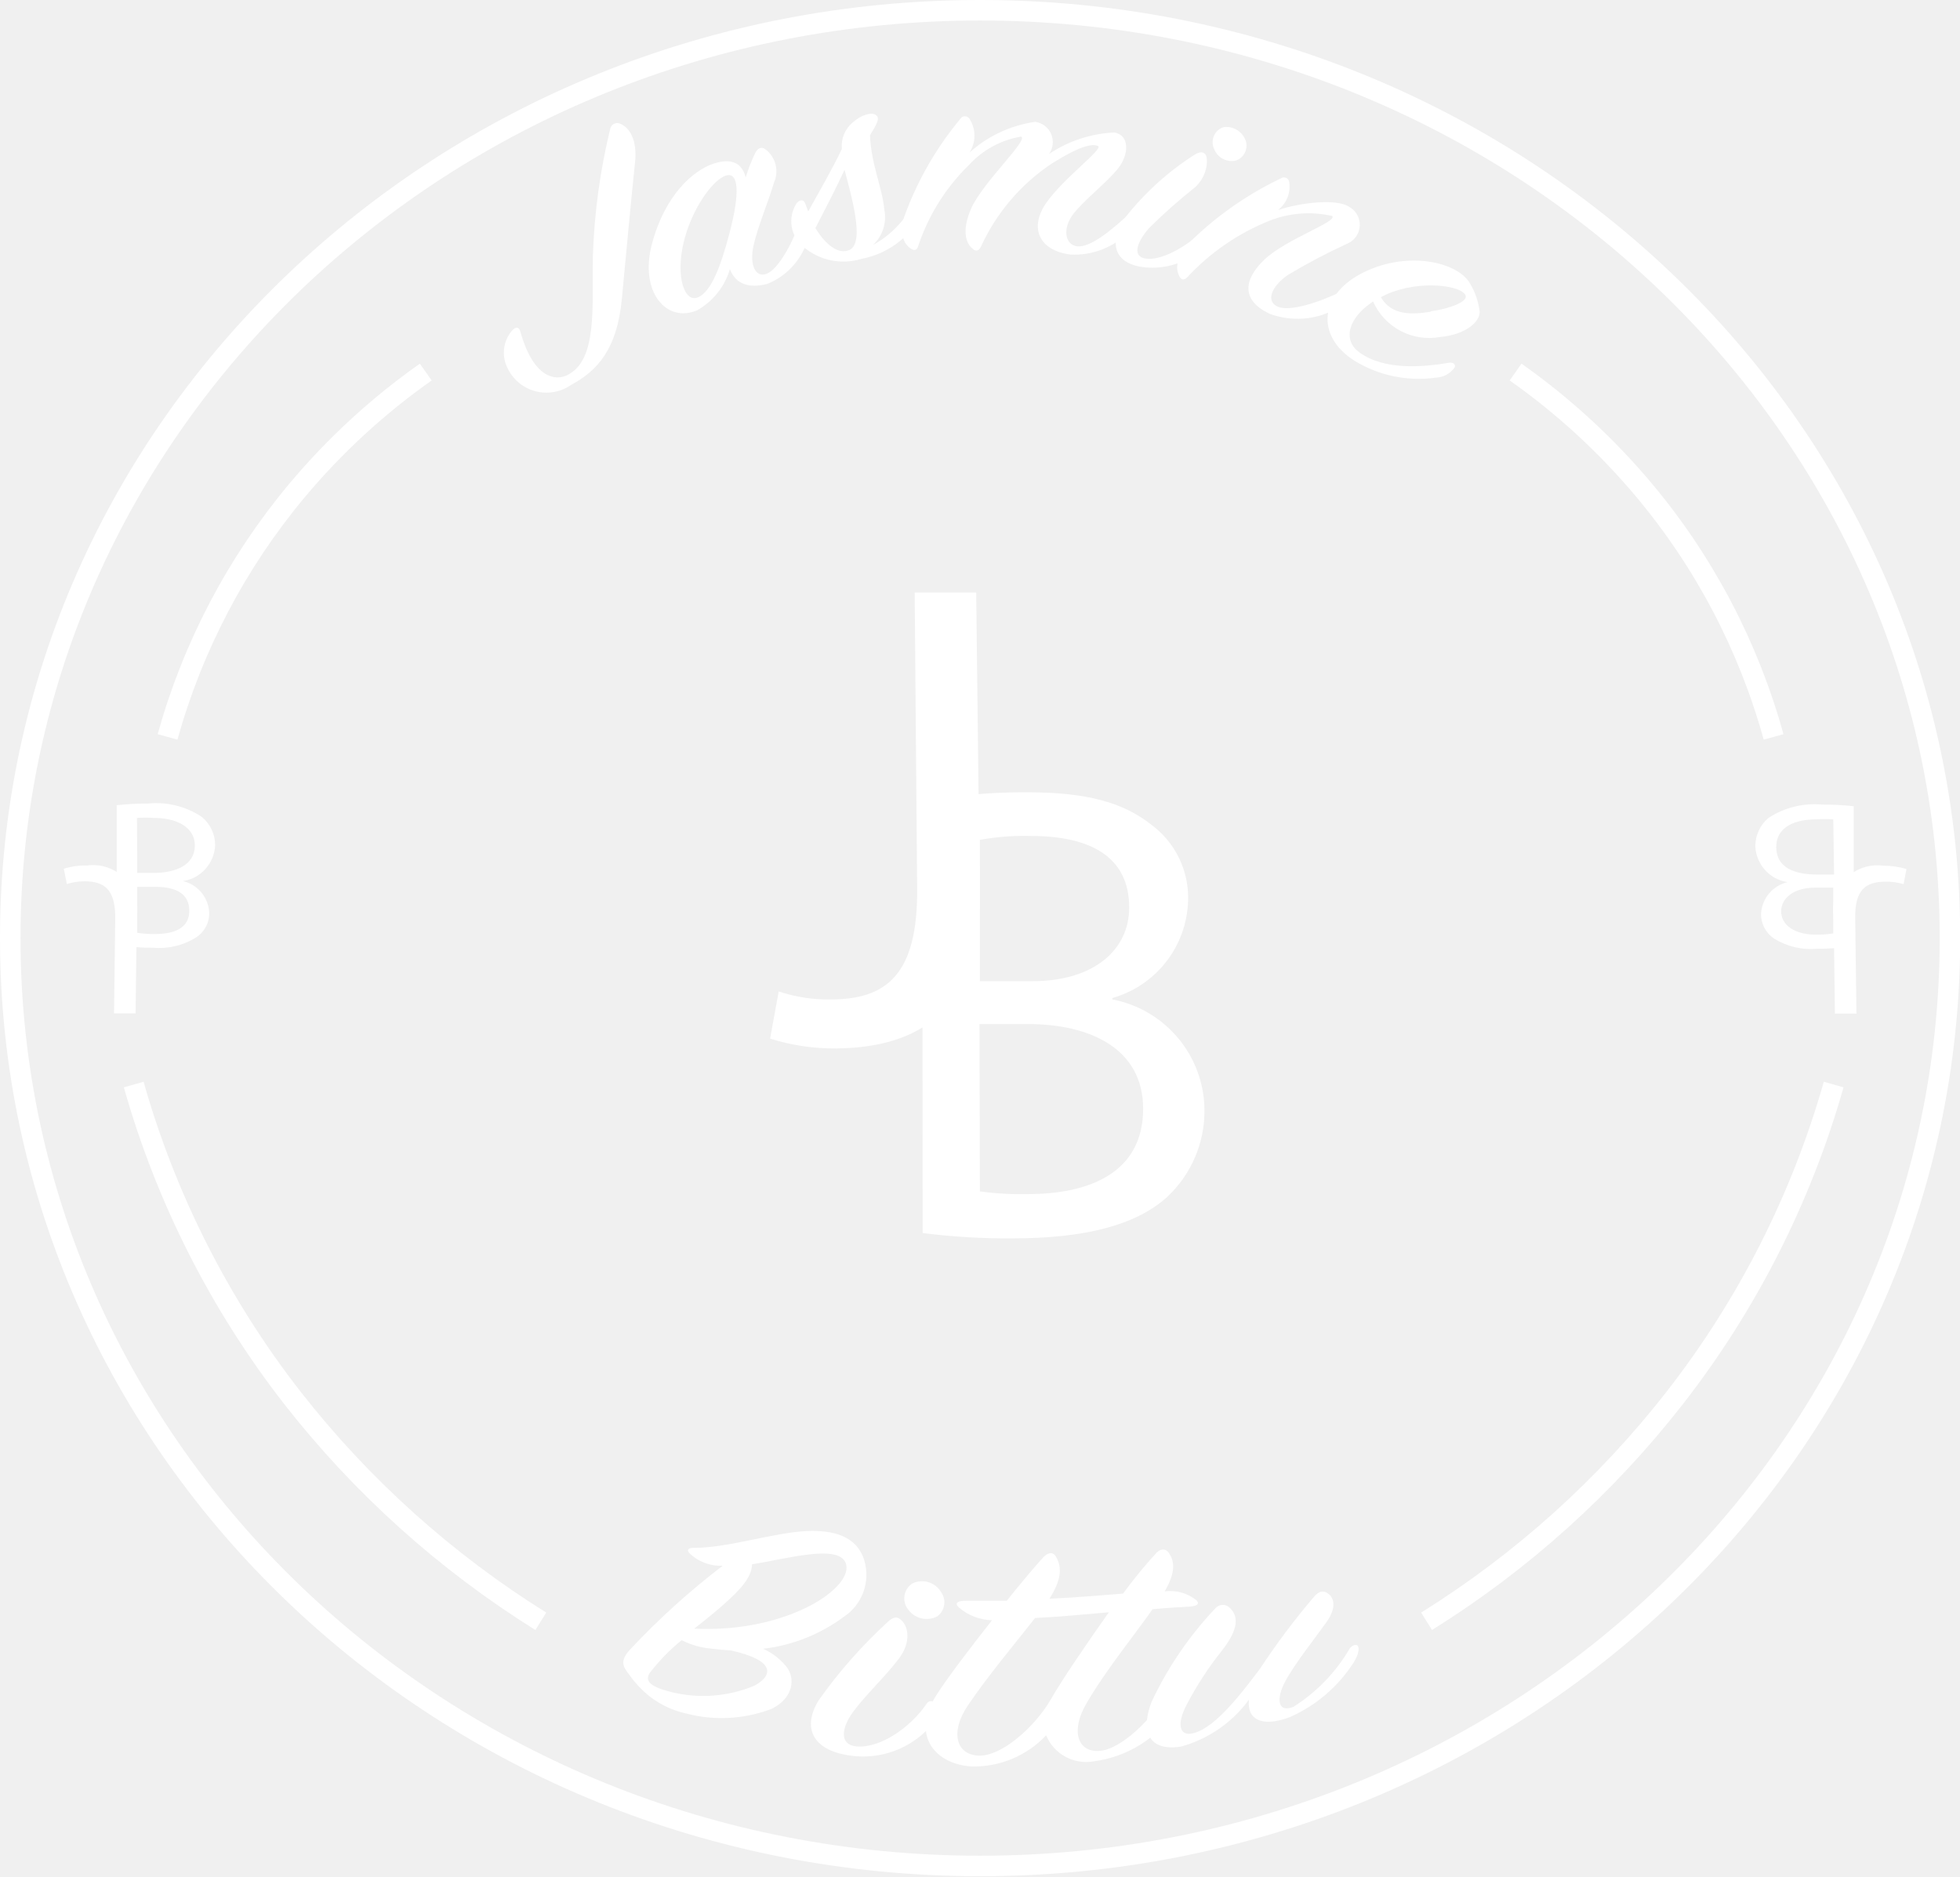
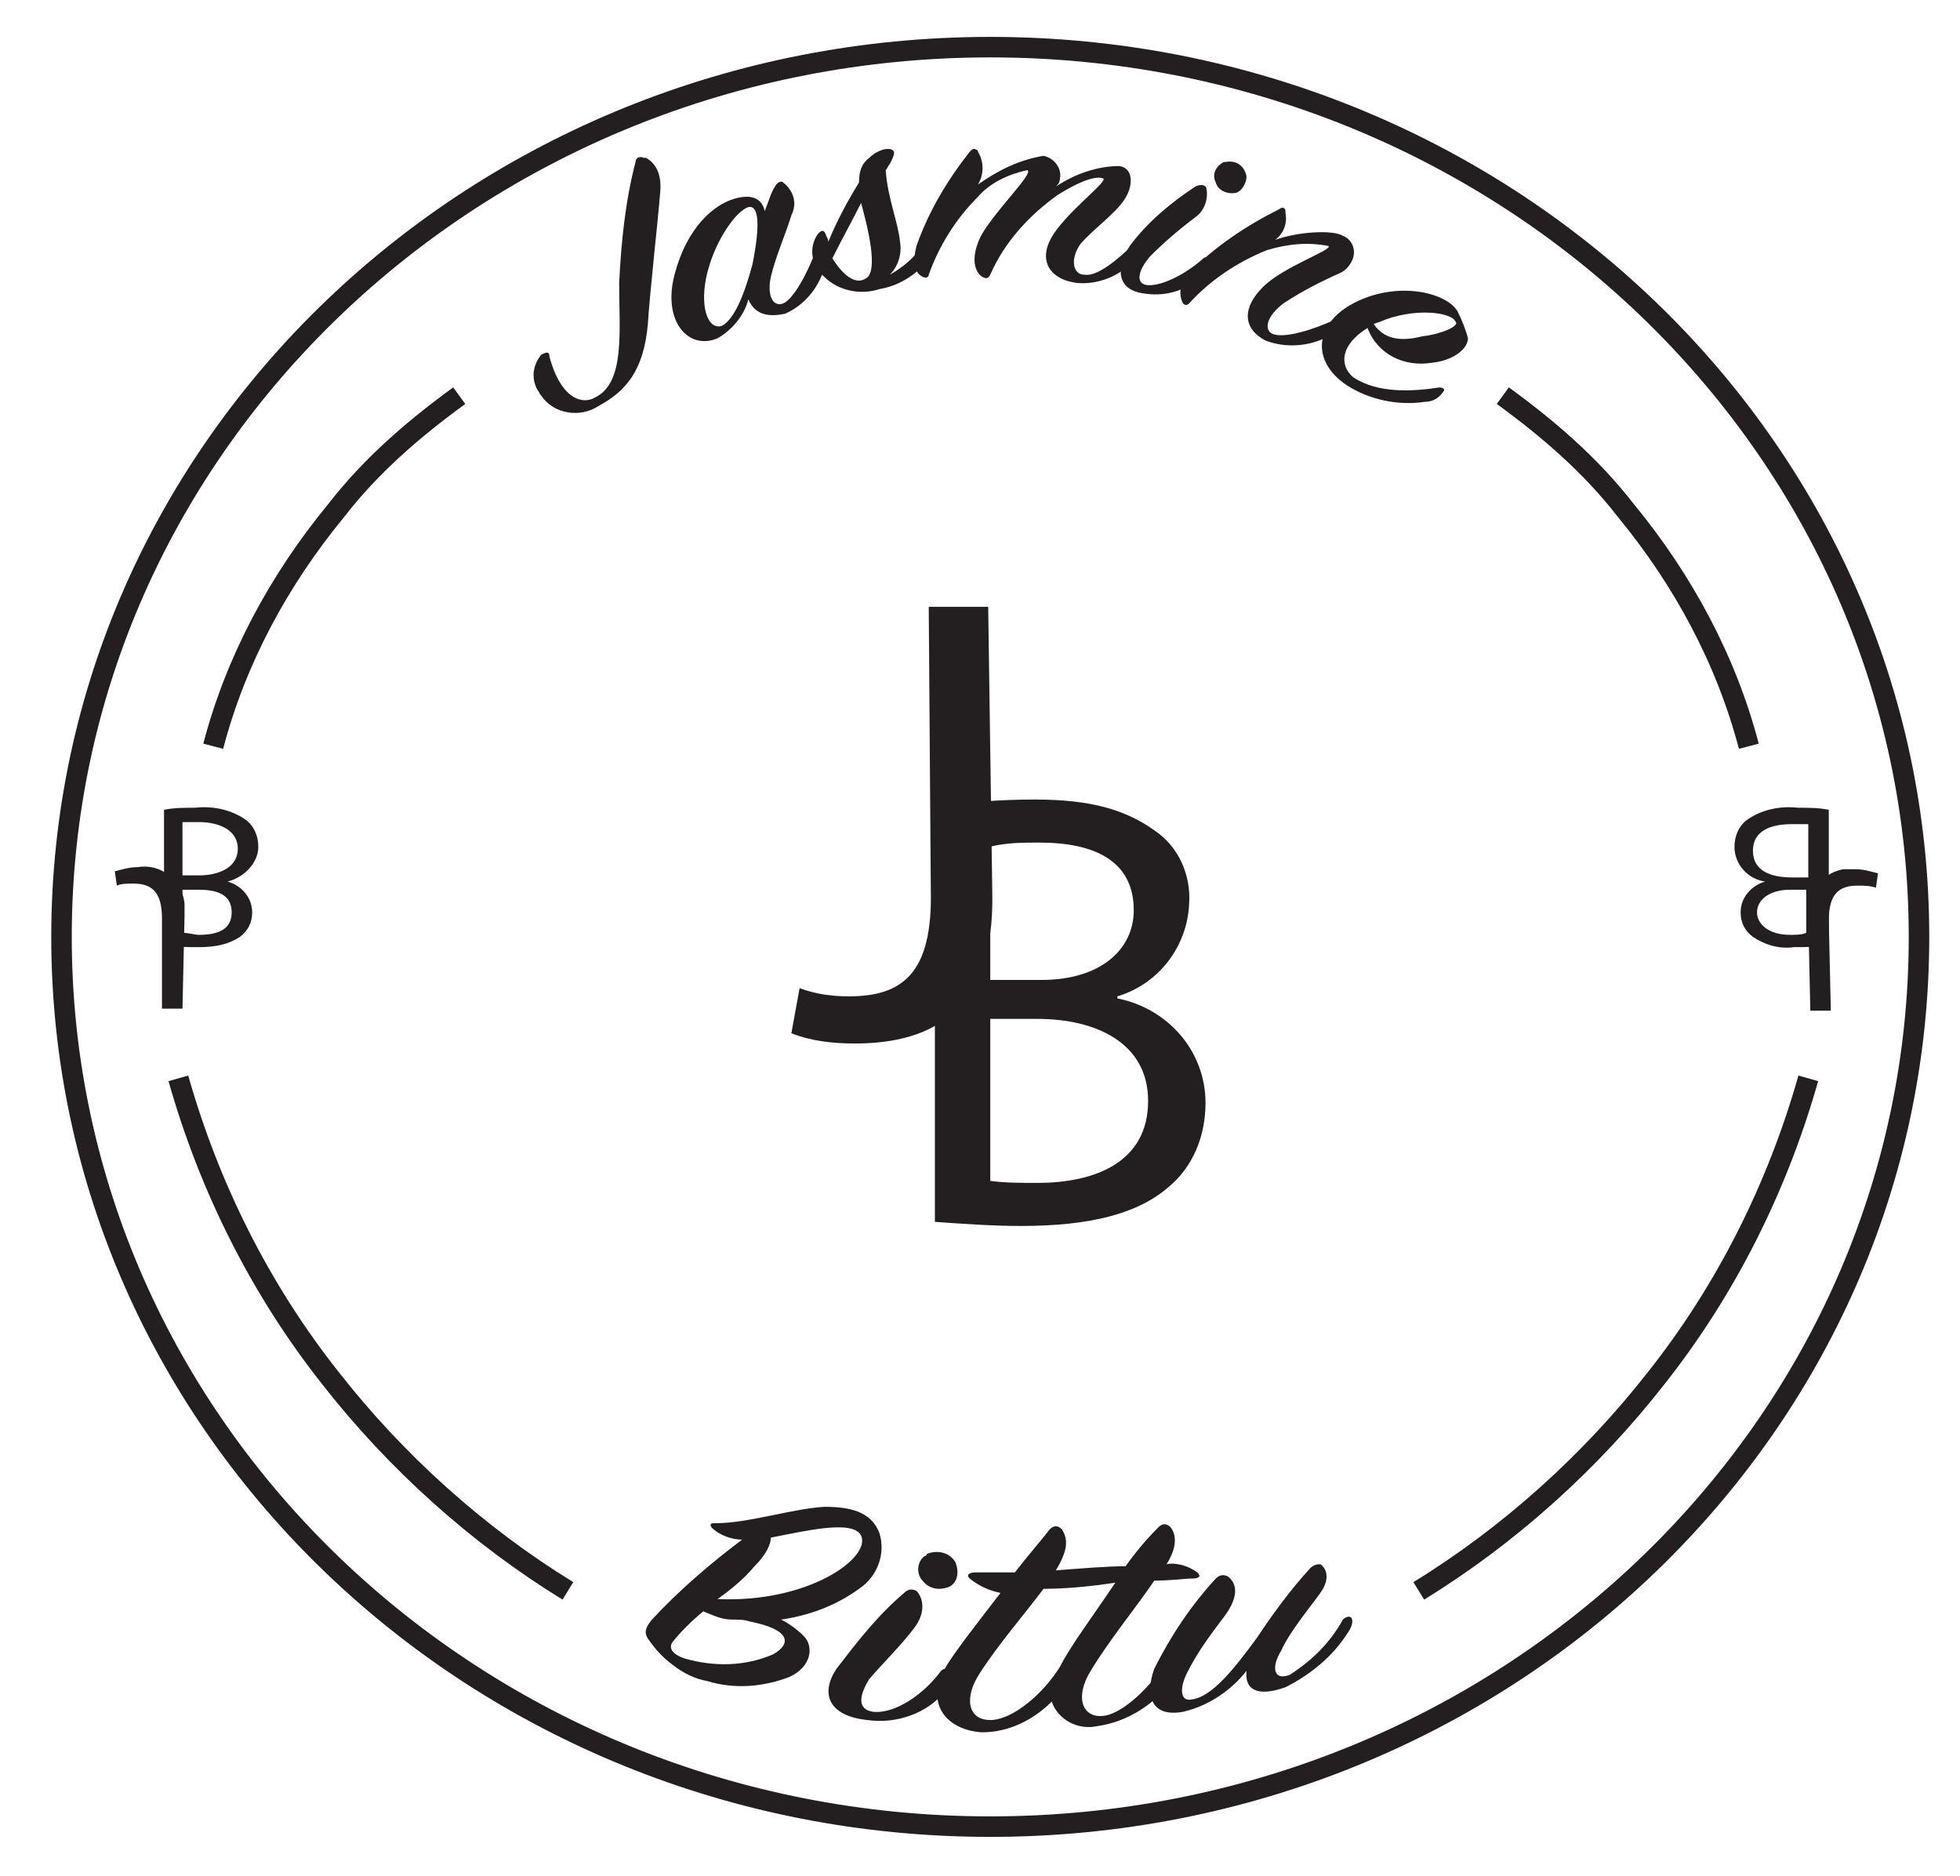
- <svg xmlns="http://www.w3.org/2000/svg" id="Layer_1" data-name="Layer 1" viewBox="0 0 95.57 91.49">
-   <defs>
-     <style>.cls-1{fill:#fff;}.cls-2{fill:none;stroke:#fff;stroke-miterlimit:10;}</style>
-   </defs>
-   <path class="cls-1" d="M302.84,379.63l3,0,.17,14.59c.07,5.79-2.95,7.6-7,7.64a10.45,10.45,0,0,1-3.22-.48l.42-2.3a7.59,7.59,0,0,0,2.53.39c2.69,0,4.27-1.17,4.22-5.45Z" transform="translate(-258.24 -350.74)" />
-   <path class="cls-1" d="M303.21,389.82a27.19,27.19,0,0,1,5.14-.45c2.82,0,4.63.48,6,1.56a4.42,4.42,0,0,1,1.82,3.77,5.08,5.08,0,0,1-3.69,4.7v.07a5.53,5.53,0,0,1,4.49,5.36,5.73,5.73,0,0,1-1.84,4.29c-1.52,1.36-4,2-7.53,2a32.84,32.84,0,0,1-4.37-.26Zm2.81,8.76h2.56c3,0,4.72-1.53,4.72-3.59,0-2.51-1.94-3.49-4.79-3.49a12,12,0,0,0-2.49.19Zm0,10.25a14.67,14.67,0,0,0,2.36.13c2.91,0,5.6-1,5.6-4.16,0-2.92-2.56-4.13-5.63-4.13H306Z" transform="translate(-258.24 -350.74)" />
-   <path class="cls-1" d="M263.86,395.48c0-1.39-.54-1.76-1.48-1.77a3,3,0,0,0-.88.13l-.15-.74a3.46,3.46,0,0,1,1.13-.16,2.16,2.16,0,0,1,2.43,2.48l-.06,4.73H263.8Z" transform="translate(-258.24 -350.74)" />
-   <path class="cls-1" d="M263.93,390a12.72,12.72,0,0,1,1.52-.08,4,4,0,0,1,2.63.65,1.78,1.78,0,0,1,.65,1.39,1.85,1.85,0,0,1-1.57,1.74v0a1.66,1.66,0,0,1,1.28,1.52,1.39,1.39,0,0,1-.63,1.22,3.37,3.37,0,0,1-2.09.51,9.57,9.57,0,0,1-1.79-.15Zm1,6.22a4.78,4.78,0,0,0,.87.06c1,0,1.67-.32,1.67-1.13s-.61-1.17-1.65-1.17h-.89Zm0-2.92h.81c1.08,0,2-.39,2-1.33s-.94-1.35-2-1.35a5.83,5.83,0,0,0-.82,0Z" transform="translate(-258.24 -350.74)" />
-   <path class="cls-1" d="M348.76,400.16h-1.05l-.06-4.73a2.16,2.16,0,0,1,2.43-2.48,4,4,0,0,1,1.12.16l-.14.74a2.77,2.77,0,0,0-.89-.12c-.94,0-1.49.38-1.47,1.76Z" transform="translate(-258.24 -350.74)" />
-   <path class="cls-1" d="M348.63,396.86a10.77,10.77,0,0,1-1.8.14,3.39,3.39,0,0,1-2.09-.5,1.43,1.43,0,0,1-.63-1.23,1.68,1.68,0,0,1,1.29-1.52v0a1.85,1.85,0,0,1-1.57-1.74,1.8,1.8,0,0,1,.64-1.39,4.11,4.11,0,0,1,2.63-.65,13.06,13.06,0,0,1,1.53.08Zm-1-2.84h-.9c-1,0-1.64.49-1.64,1.16s.67,1.13,1.67,1.13a4.78,4.78,0,0,0,.87-.06Zm0-3.33a6.09,6.09,0,0,0-.83,0c-1,0-1.95.34-1.95,1.35s.89,1.34,2,1.34h.82Z" transform="translate(-258.24 -350.74)" />
-   <ellipse class="cls-2" cx="47.79" cy="45.74" rx="47.29" ry="45.24" />
-   <path class="cls-1" d="M283.62,366.93c.65,2.31,1.74,2.36,2.26,2.11,1.52-.73,1.22-3.35,1.27-5.86A30.32,30.32,0,0,1,288,357a.35.35,0,0,1,.52-.21c.42.19.79.77.69,1.82-.15,1.39-.49,5-.65,6.72-.23,2.41-1.17,3.48-2.48,4.18a2.1,2.1,0,0,1-3.12-.88,1.66,1.66,0,0,1,.22-1.74C283.37,366.66,283.55,366.65,283.62,366.93Z" transform="translate(-258.24 -350.74)" />
-   <path class="cls-1" d="M295.06,358.21c.12-.24.28-.32.46-.22a1.34,1.34,0,0,1,.46,1.65c-.22.78-.8,2.17-1,3.08s.08,1.58.64,1.37,1.3-1.52,1.67-2.7c.05-.16.18-.21.29-.09a1.23,1.23,0,0,1,.08,1,3.38,3.38,0,0,1-2,2.28c-.92.24-1.56,0-1.83-.72a3.42,3.42,0,0,1-1.58,2c-1.49.66-2.85-.86-2.22-3.23s2-3.58,3-3.91,1.42.08,1.57.67A8.36,8.36,0,0,1,295.06,358.21Zm-1.39,1.08c-.64.16-1.71,1.62-2.1,3.29s.05,2.93.7,2.66,1.12-1.53,1.54-3.13C294.33,360.13,294.25,359.15,293.67,359.29Z" transform="translate(-258.24 -350.74)" />
-   <path class="cls-1" d="M299.29,358a1.48,1.48,0,0,1,.53-1.29c.41-.37.89-.5,1.1-.38s.14.31-.07.69c-.07.1-.12.2-.19.32.06,1.43.61,2.57.7,3.63a1.84,1.84,0,0,1-.56,1.72,4.86,4.86,0,0,0,2.16-2.41.2.2,0,0,1,.36,0,1.24,1.24,0,0,1-.18,1,4.2,4.2,0,0,1-2.89,2.08,3,3,0,0,1-2.83-.58,1.61,1.61,0,0,1-.33-2.14c.18-.2.35-.17.43.06s.08.23.13.35C298.19,360.07,298.86,358.92,299.29,358ZM298,361.86c.49.81,1.13,1.32,1.67,1.06.76-.36.06-2.7-.25-3.9C299,359.93,298.5,360.89,298,361.86Z" transform="translate(-258.24 -350.74)" />
-   <path class="cls-1" d="M308.72,356.68a1,1,0,0,1,.67,1.57,6.19,6.19,0,0,1,3.2-1.05c.73.14.71,1.07.17,1.75s-1.6,1.49-2.16,2.19-.46,1.54.17,1.61,1.68-.78,2.64-1.69a.21.21,0,0,1,.34,0,1.32,1.32,0,0,1-.39.91,3.74,3.74,0,0,1-2.94,1.18c-1.5-.2-2-1.28-1.19-2.48s2.84-2.68,2.55-2.81-.9,0-2.28.87a9.74,9.74,0,0,0-3.44,4.06c-.1.18-.24.23-.39.08-.3-.23-.58-.83-.06-2,.59-1.28,2.81-3.33,2.42-3.47a4.43,4.43,0,0,0-2.53,1.37,9.87,9.87,0,0,0-2.5,4c-.05.14-.15.21-.32.11-.41-.26-.57-.75-.35-1.57a16,16,0,0,1,2.74-4.78.26.26,0,0,1,.44,0,1.51,1.51,0,0,1,0,1.65A6.06,6.06,0,0,1,308.72,356.68Z" transform="translate(-258.24 -350.74)" />
-   <path class="cls-1" d="M313.12,361.33a13.61,13.61,0,0,1,3.39-3.06c.23-.13.39-.14.51,0s.16,1-.52,1.61a26.14,26.14,0,0,0-2.25,2c-.65.76-.74,1.36-.19,1.46.77.15,2-.55,2.9-1.39.14-.11.26-.05.29.09s-.11.57-.44.87a3.65,3.65,0,0,1-3,.83C312.49,363.48,312.33,362.47,313.12,361.33Zm5.38-2.76a.92.92,0,0,1-1.06-.57.77.77,0,0,1,.46-1.06,1,1,0,0,1,1.09.69A.77.77,0,0,1,318.5,358.57Z" transform="translate(-258.24 -350.74)" />
-   <path class="cls-1" d="M324,360.81a1,1,0,0,1-.09,1.82,29.8,29.8,0,0,0-2.88,1.52c-.85.6-1.06,1.31-.47,1.55s2-.21,3.16-.78c.16-.07.28,0,.29.15s-.2.49-.66.75a3.9,3.9,0,0,1-3.2.22c-1.35-.63-1.32-1.63-.26-2.64s3.59-1.85,3.31-2.13a5.19,5.19,0,0,0-3.08.24,11.09,11.09,0,0,0-4,2.76c-.12.11-.24.14-.34,0-.24-.39-.2-.91.32-1.57a16.48,16.48,0,0,1,4.59-3.26.26.26,0,0,1,.41.16,1.45,1.45,0,0,1-.54,1.38C321.71,360.6,323.41,360.43,324,360.81Z" transform="translate(-258.24 -350.74)" />
-   <path class="cls-1" d="M324.52,367.92c1.21.88,3.07.73,4.42.5.16,0,.27.07.24.22a1.16,1.16,0,0,1-.91.51,6,6,0,0,1-4-.83c-1.9-1.22-1.7-3.26.5-4.32s4.57-.45,5.14.55a3.44,3.44,0,0,1,.48,1.4c0,.52-.74,1.11-1.92,1.22a3,3,0,0,1-3.28-1.73C323.89,366.3,323.75,367.37,324.52,367.92Zm3.48-2c.93-.13,1.83-.47,1.7-.78-.19-.48-2.22-.77-3.85-.05l-.28.14C326.11,366.16,327.15,366.07,328,365.94Z" transform="translate(-258.24 -350.74)" />
-   <path class="cls-1" d="M291.83,426.44c-.11-.16,0-.23.25-.23,1.68,0,3.9-.75,5.52-.82,1.23-.05,2.39.22,2.77,1.39a2.45,2.45,0,0,1-1,2.8,8.18,8.18,0,0,1-3.92,1.55,3.14,3.14,0,0,1,1.11.84c.48.57.39,1.56-.7,2.09a6.82,6.82,0,0,1-4.15.23,4.49,4.49,0,0,1-1.77-.82,5.29,5.29,0,0,1-1-1.05c-.3-.4-.51-.65,0-1.23a36.86,36.86,0,0,1,4.54-4.11A2.17,2.17,0,0,1,291.83,426.44Zm1.06,4.68a3.9,3.9,0,0,1-1.41-.41,9.57,9.57,0,0,0-1.56,1.6c-.23.35,0,.61.66.82a6.48,6.48,0,0,0,4.47-.21c.93-.53.95-1.24-1.18-1.71C293.54,431.19,293.21,431.16,292.89,431.12Zm6.57-4.21c-.42-.88-2.87-.16-4.55.1,0,.34-.18.8-.82,1.43s-1.25,1.12-2,1.71C296.72,430.37,300,428.06,299.46,426.91Z" transform="translate(-258.24 -350.74)" />
-   <path class="cls-1" d="M298.16,433.64a24,24,0,0,1,3.4-3.85c.23-.2.41-.25.6-.08.36.29.54,1.06-.09,1.9s-1.68,1.83-2.25,2.62-.64,1.58.17,1.66c1.15.11,2.64-.91,3.44-2.09a.24.24,0,0,1,.41,0c.2.3.12.67-.21,1.09a4.41,4.41,0,0,1-3.92,1.45C297.76,436.07,297.38,434.9,298.16,433.64Zm5.78-4.09a1.11,1.11,0,0,1-1.39-.3.87.87,0,0,1,.17-1.3,1.08,1.08,0,0,1,1.41.42A.85.85,0,0,1,303.94,429.55Z" transform="translate(-258.24 -350.74)" />
-   <path class="cls-1" d="M305,429.12c-.25-.23-.05-.33.33-.33.57,0,1.26,0,2,0,.74-.93,1.43-1.74,1.81-2.15.24-.23.46-.23.59,0,.28.49.3,1.08-.32,2.05,1.31-.06,2.59-.17,3.59-.25a23,23,0,0,1,1.64-2c.23-.22.45-.18.58,0,.32.44.33,1-.19,1.89a2.06,2.06,0,0,1,1.53.42c.19.17.07.3-.29.32s-1.05.06-1.83.13c-.86,1.23-2.3,3-3.21,4.57-.8,1.34-.46,2.41.61,2.34s2.53-1.52,3.39-2.89c.14-.22.4-.29.52-.08s0,.56-.19,1a5.68,5.68,0,0,1-4,2.48,2.11,2.11,0,0,1-2.31-1.27,4.85,4.85,0,0,1-3.57,1.52c-1.77-.07-3.06-1.46-1.8-3.45.53-.84,1.65-2.31,2.73-3.68A2.58,2.58,0,0,1,305,429.12Zm3.71.51c-.95,1.21-2.31,2.83-3.28,4.27-.87,1.28-.58,2.4.53,2.44s2.71-1.37,3.5-2.71c.57-1,1.76-2.74,2.85-4.28C311.07,429.46,309.78,429.58,308.7,429.63Z" transform="translate(-258.24 -350.74)" />
-   <path class="cls-1" d="M315.82,435.9c-1.77.27-1.9-1-1.42-2.2a17.3,17.3,0,0,1,3.11-4.55.48.48,0,0,1,.62-.08c.56.45.49,1.13-.31,2.15a16.41,16.41,0,0,0-1.73,2.66c-.46.88-.35,1.47.22,1.39,1-.15,2.2-1.6,3.37-3.17a35.2,35.2,0,0,1,2.67-3.55c.22-.22.38-.26.57-.16.35.18.54.68,0,1.44s-1.53,2-2,2.87-.39,1.57.39,1.26a8.32,8.32,0,0,0,2.74-2.84c.11-.15.29-.22.38-.15s.1.37-.18.82a7.11,7.11,0,0,1-3.11,2.67c-1.43.54-2.11.07-2-.85A6.1,6.1,0,0,1,315.82,435.9Z" transform="translate(-258.24 -350.74)" />
-   <path class="cls-2" d="M279,368.88a32.93,32.93,0,0,0-6.29,5.79,32.16,32.16,0,0,0-6.3,12" transform="translate(-258.24 -350.74)" />
-   <path class="cls-2" d="M332.14,368.88a32.93,32.93,0,0,1,6.29,5.79,32,32,0,0,1,6.29,12" transform="translate(-258.24 -350.74)" />
-   <path class="cls-2" d="M264.76,403.62a44.66,44.66,0,0,0,7.74,15.28,46.83,46.83,0,0,0,12.11,10.89" transform="translate(-258.24 -350.74)" />
-   <path class="cls-2" d="M347.65,403.62a44.72,44.72,0,0,1-7.75,15.28,46.66,46.66,0,0,1-12.1,10.89" transform="translate(-258.24 -350.74)" />
+ <svg xmlns="http://www.w3.org/2000/svg" version="1.1" x="0px" y="0px" viewBox="0 0 95.6 91.5" style="enable-background:new 0 0 95.6 91.5;" xml:space="preserve">
+   <style type="text/css">
+ 	.st0{fill:#FFFFFF;}
+ 	.st1{fill:none;stroke:#FFFFFF;stroke-miterlimit:10;}
+ 	.st2{fill:#231F20;}
+ 	.st3{fill:none;stroke:#231F20;stroke-miterlimit:10;}
+ </style>
+   <g id="Layer_3">
+     <path class="st0" d="M45,28.5h3l0.2,14.6c0.1,5.8-3,7.6-7,7.6c-1.1,0-2.2-0.2-3.2-0.5l0.4-2.3c0.8,0.3,1.7,0.4,2.5,0.4   c2.7,0,4.3-1.2,4.2-5.5L45,28.5z" />
+     <path class="st0" d="M45.4,38.7c1.7-0.3,3.4-0.5,5.1-0.5c2.8,0,4.6,0.5,6,1.6c1.2,0.9,1.9,2.3,1.8,3.8c-0.1,2.2-1.6,4.1-3.7,4.7   v0.1c2.6,0.5,4.5,2.7,4.5,5.4c0,1.6-0.6,3.2-1.8,4.3c-1.5,1.4-4,2-7.5,2c-1.5,0-2.9-0.1-4.4-0.3L45.4,38.7z M48.2,47.5h2.6   c3,0,4.7-1.5,4.7-3.6c0-2.5-1.9-3.5-4.8-3.5c-0.8,0-1.7,0-2.5,0.2V47.5z M48.2,57.7c0.8,0.1,1.6,0.2,2.4,0.1c2.9,0,5.6-1,5.6-4.2   c0-2.9-2.6-4.1-5.6-4.1h-2.3L48.2,57.7z" />
+     <path class="st0" d="M6,44.4c0-1.4-0.5-1.8-1.5-1.8c-0.3,0-0.6,0-0.9,0.1L3.5,42c0.4-0.1,0.7-0.2,1.1-0.2c1.2-0.2,2.3,0.7,2.4,1.8   c0,0.2,0,0.4,0,0.6L7,49H6L6,44.4z" />
+     <path class="st0" d="M6.1,38.9c0.5-0.1,1-0.1,1.5-0.1c0.9-0.1,1.9,0.1,2.6,0.6c0.4,0.3,0.7,0.9,0.6,1.4c0,0.9-0.7,1.6-1.6,1.7l0,0   c0.7,0.2,1.2,0.8,1.3,1.5c0,0.5-0.2,1-0.6,1.2c-0.6,0.4-1.4,0.6-2.1,0.5c-0.6,0-1.2,0-1.8-0.1L6.1,38.9z M7.1,45.1   c0.3,0,0.6,0.1,0.9,0.1c1,0,1.7-0.3,1.7-1.1S9,42.9,8,42.9H7.1V45.1z M7.1,42.2h0.8c1.1,0,2-0.4,2-1.3s-0.9-1.4-2-1.4   c-0.3,0-0.5,0-0.8,0L7.1,42.2z" />
+     <path class="st0" d="M90.9,49.1h-1l-0.1-4.7c-0.2-1.2,0.6-2.3,1.8-2.5c0.2,0,0.4,0,0.6,0c0.4,0,0.8,0.1,1.1,0.2l-0.1,0.7   c-0.3-0.1-0.6-0.1-0.9-0.1c-0.9,0-1.5,0.4-1.5,1.8L90.9,49.1z" />
+     <path class="st0" d="M90.8,45.8c-0.6,0.1-1.2,0.1-1.8,0.1c-0.7,0.1-1.5-0.1-2.1-0.5c-0.4-0.3-0.6-0.7-0.6-1.2   c0.1-0.7,0.6-1.4,1.3-1.5l0,0c-0.9-0.1-1.5-0.9-1.6-1.7c0-0.5,0.2-1,0.6-1.4c0.8-0.5,1.7-0.7,2.6-0.6c0.5,0,1,0,1.5,0.1L90.8,45.8z    M89.8,42.9h-0.9c-1,0-1.6,0.5-1.6,1.2s0.7,1.1,1.7,1.1c0.3,0,0.6,0,0.9-0.1V42.9z M89.8,39.6c-0.3,0-0.6,0-0.8,0c-1,0-2,0.3-2,1.4   s0.9,1.3,2,1.3h0.8L89.8,39.6z" />
+     <ellipse class="st1" cx="48.2" cy="45.4" rx="47.3" ry="45.2" />
+     <path class="st0" d="M25.8,15.8c0.6,2.3,1.7,2.4,2.3,2.1c1.5-0.7,1.2-3.4,1.3-5.9c0.1-2.1,0.4-4.2,0.9-6.2c0-0.2,0.2-0.3,0.4-0.2   c0,0,0.1,0,0.1,0c0.4,0.2,0.8,0.8,0.7,1.8c-0.1,1.4-0.5,5-0.6,6.7c-0.2,2.4-1.2,3.5-2.5,4.2c-1,0.7-2.3,0.4-2.9-0.5   c-0.1-0.1-0.1-0.2-0.2-0.4c-0.3-0.6-0.2-1.2,0.2-1.7C25.5,15.6,25.7,15.5,25.8,15.8z" />
+     <path class="st0" d="M37.2,7.1c0.1-0.2,0.3-0.3,0.5-0.2c0.5,0.4,0.7,1.1,0.5,1.6c-0.2,0.8-0.8,2.2-1,3.1s0.1,1.6,0.6,1.4   s1.3-1.5,1.7-2.7c0-0.2,0.2-0.2,0.3-0.1c0.2,0.3,0.2,0.7,0.1,1c-0.3,1-1,1.9-2,2.3c-0.9,0.2-1.6,0-1.8-0.7c-0.2,0.8-0.8,1.6-1.6,2   c-1.5,0.7-2.9-0.9-2.2-3.2c0.6-2.4,2-3.6,3-3.9s1.4,0.1,1.6,0.7C36.9,7.9,37,7.5,37.2,7.1z M35.8,8.2c-0.6,0.2-1.7,1.6-2.1,3.3   s0,2.9,0.7,2.7s1.1-1.5,1.5-3.1C36.5,9,36.4,8,35.8,8.2L35.8,8.2z" />
+     <path class="st0" d="M41.4,6.9c0-0.5,0.1-1,0.5-1.3c0.4-0.4,0.9-0.5,1.1-0.4s0.1,0.3-0.1,0.7c-0.1,0.1-0.1,0.2-0.2,0.3   c0.1,1.4,0.6,2.6,0.7,3.6c0.1,0.6-0.1,1.3-0.6,1.7c1-0.5,1.7-1.4,2.2-2.4c0-0.1,0.2-0.1,0.3-0.1c0,0,0.1,0.1,0.1,0.1   c0.1,0.3,0,0.7-0.2,1c-0.6,1.1-1.7,1.8-2.9,2.1c-1,0.3-2,0.1-2.8-0.6c-0.6-0.5-0.8-1.4-0.3-2.1c0.2-0.2,0.4-0.2,0.4,0.1   s0.1,0.2,0.1,0.4C40.3,9,41,7.8,41.4,6.9z M40.2,10.8c0.5,0.8,1.1,1.3,1.7,1.1c0.8-0.4,0.1-2.7-0.2-3.9   C41.2,8.8,40.7,9.8,40.2,10.8z" />
+     <path class="st0" d="M50.9,5.6c0.5,0.1,0.9,0.6,0.8,1.1c0,0.2-0.1,0.3-0.2,0.4c0.9-0.6,2.1-1,3.2-1c0.7,0.1,0.7,1.1,0.2,1.8   s-1.6,1.5-2.2,2.2s-0.5,1.5,0.2,1.6s1.7-0.8,2.6-1.7c0.1-0.1,0.2-0.1,0.3,0c0,0,0,0,0,0c0,0.3-0.1,0.7-0.4,0.9   c-0.8,0.8-1.8,1.2-2.9,1.2c-1.5-0.2-2-1.3-1.2-2.5s2.8-2.7,2.5-2.8s-0.9,0-2.3,0.9c-1.5,1-2.7,2.4-3.4,4.1   c-0.1,0.2-0.2,0.2-0.4,0.1c-0.3-0.2-0.6-0.8-0.1-2c0.6-1.3,2.8-3.3,2.4-3.5c-1,0.2-1.9,0.6-2.5,1.4c-1.1,1.1-2,2.5-2.5,4   c0,0.1-0.1,0.2-0.3,0.1c-0.4-0.3-0.6-0.8-0.4-1.6c0.6-1.7,1.6-3.4,2.7-4.8c0.1-0.1,0.2-0.2,0.4-0.1c0,0,0.1,0,0.1,0.1   c0.3,0.5,0.3,1.1,0,1.6C48.6,6.3,49.7,5.7,50.9,5.6z" />
+     <path class="st0" d="M55.3,10.2C56.2,9,57.4,8,58.7,7.2c0.2-0.1,0.4-0.1,0.5,0s0.2,1-0.5,1.6c-0.8,0.6-1.5,1.3-2.2,2   c-0.6,0.8-0.7,1.4-0.2,1.5c0.8,0.1,2-0.5,2.9-1.4c0.1-0.1,0.3,0,0.3,0.1s-0.1,0.6-0.4,0.9c-0.8,0.7-1.9,1-3,0.8   C54.6,12.4,54.5,11.4,55.3,10.2z M60.7,7.5c-0.4,0.1-0.9-0.1-1.1-0.6c-0.2-0.4,0-0.8,0.4-1c0,0,0.1,0,0.1,0   c0.5-0.1,0.9,0.2,1.1,0.7C61.3,6.9,61,7.3,60.7,7.5L60.7,7.5z" />
+     <path class="st0" d="M66.2,9.7c0.5,0.3,0.7,0.9,0.4,1.3c-0.1,0.2-0.3,0.4-0.5,0.5c-1,0.5-1.9,1-2.9,1.5c-0.9,0.6-1.1,1.3-0.5,1.5   s2-0.2,3.2-0.8c0.2-0.1,0.3,0,0.3,0.1s-0.2,0.5-0.7,0.8c-1,0.5-2.2,0.6-3.2,0.2C61,14.3,61,13.3,62,12.3s3.6-1.9,3.3-2.1   c-1-0.2-2.1-0.2-3.1,0.2c-1.5,0.6-2.9,1.6-4,2.8c-0.1,0.1-0.2,0.1-0.3,0c-0.2-0.4-0.2-0.9,0.3-1.6c1.3-1.3,2.9-2.4,4.6-3.3   c0.1-0.1,0.3-0.1,0.4,0.1c0,0,0,0.1,0,0.1c0.1,0.5-0.1,1.1-0.5,1.4C63.9,9.5,65.6,9.3,66.2,9.7z" />
+     <path class="st0" d="M66.7,16.8c1.2,0.9,3.1,0.7,4.4,0.5c0.2,0,0.3,0.1,0.2,0.2c-0.2,0.3-0.5,0.5-0.9,0.5c-1.4,0.2-2.8-0.1-4-0.8   c-1.9-1.2-1.7-3.3,0.5-4.3s4.6-0.5,5.1,0.5c0.3,0.4,0.4,0.9,0.5,1.4c0,0.5-0.7,1.1-1.9,1.2c-1.4,0.2-2.7-0.5-3.3-1.7   C66,15.2,65.9,16.3,66.7,16.8z M70.2,14.8c0.9-0.1,1.8-0.5,1.7-0.8c-0.2-0.5-2.2-0.8-3.9,0l-0.3,0.1C68.3,15.1,69.3,15,70.2,14.8   L70.2,14.8z" />
+     <path class="st0" d="M34,75.3c-0.1-0.2,0-0.2,0.2-0.2c1.7,0,3.9-0.8,5.5-0.8c1.2,0,2.4,0.2,2.8,1.4c0.3,1.1-0.1,2.2-1,2.8   c-1.1,0.9-2.5,1.4-3.9,1.5c0.4,0.2,0.8,0.5,1.1,0.8c0.5,0.6,0.4,1.6-0.7,2.1c-1.3,0.5-2.8,0.6-4.1,0.2c-0.6-0.1-1.2-0.4-1.8-0.8   c-0.4-0.3-0.7-0.7-1-1c-0.3-0.4-0.5-0.6,0-1.2c1.4-1.5,2.9-2.9,4.5-4.1C35,76,34.4,75.8,34,75.3z M35,80c-0.5,0-1-0.2-1.4-0.4   c-0.6,0.5-1.1,1-1.6,1.6c-0.2,0.4,0,0.6,0.7,0.8c1.5,0.5,3.1,0.4,4.5-0.2c0.9-0.5,1-1.2-1.2-1.7C35.7,80.1,35.4,80.1,35,80L35,80z    M41.6,75.8c-0.4-0.9-2.9-0.2-4.5,0.1c0,0.3-0.2,0.8-0.8,1.4s-1.2,1.1-2,1.7C38.9,79.3,42.2,77,41.6,75.8z" />
+     <path class="st0" d="M40.3,82.5c1-1.4,2.1-2.7,3.4-3.9c0.2-0.2,0.4-0.2,0.6-0.1c0.4,0.3,0.5,1.1-0.1,1.9s-1.7,1.8-2.2,2.6   s-0.6,1.6,0.2,1.7c1.1,0.1,2.6-0.9,3.4-2.1c0.1-0.1,0.2-0.1,0.3-0.1c0,0,0.1,0,0.1,0.1c0.2,0.3,0.1,0.7-0.2,1.1   c-1,1.1-2.5,1.7-3.9,1.5C39.9,85,39.5,83.8,40.3,82.5z M46.1,78.4c-0.5,0.2-1.1,0.1-1.4-0.3c-0.3-0.4-0.3-0.9,0.1-1.2   c0,0,0.1-0.1,0.1-0.1c0.5-0.3,1.1-0.1,1.4,0.4C46.6,77.6,46.5,78.2,46.1,78.4L46.1,78.4z" />
+     <path class="st0" d="M47.2,78c-0.2-0.2,0-0.3,0.3-0.3c0.6,0,1.3,0,2,0c0.7-0.9,1.4-1.7,1.8-2.1c0.2-0.2,0.5-0.2,0.6,0   c0.3,0.5,0.3,1.1-0.3,2c1.3-0.1,2.6-0.2,3.6-0.2c0.5-0.7,1.1-1.4,1.6-2c0.2-0.2,0.5-0.2,0.6,0c0.3,0.4,0.3,1-0.2,1.9   c0.5-0.1,1.1,0.1,1.5,0.4c0.2,0.2,0.1,0.3-0.3,0.3s-1,0.1-1.8,0.1c-0.9,1.2-2.3,3-3.2,4.6C52.6,84,52.9,85.1,54,85s2.5-1.5,3.4-2.9   c0.1-0.2,0.4-0.3,0.5-0.1s0,0.6-0.2,1c-0.9,1.4-2.4,2.3-4,2.5c-1,0.2-1.9-0.4-2.3-1.3c-0.9,1-2.2,1.5-3.6,1.5   c-1.8-0.1-3.1-1.5-1.8-3.5c0.5-0.8,1.6-2.3,2.7-3.7C48.2,78.6,47.6,78.4,47.2,78z M50.9,78.5c-1,1.2-2.3,2.8-3.3,4.3   c-0.9,1.3-0.6,2.4,0.5,2.4s2.7-1.4,3.5-2.7c0.6-1,1.8-2.7,2.9-4.3C53.2,78.4,51.9,78.5,50.9,78.5L50.9,78.5z" />
+     <path class="st0" d="M58,84.8c-1.8,0.3-1.9-1-1.4-2.2c0.8-1.7,1.8-3.2,3.1-4.5c0.2-0.2,0.4-0.2,0.6-0.1c0.6,0.5,0.5,1.1-0.3,2.1   c-0.7,0.8-1.2,1.7-1.7,2.7c-0.5,0.9-0.4,1.5,0.2,1.4c1-0.1,2.2-1.6,3.4-3.2c0.8-1.2,1.7-2.4,2.7-3.5c0.2-0.2,0.4-0.3,0.6-0.2   c0.4,0.2,0.5,0.7,0,1.4s-1.5,2-2,2.9s-0.4,1.6,0.4,1.3c1.1-0.7,2.1-1.7,2.7-2.8c0.1-0.1,0.3-0.2,0.4-0.1s0.1,0.4-0.2,0.8   c-0.8,1.2-1.8,2.1-3.1,2.7c-1.4,0.5-2.1,0.1-2-0.9C60.5,83.6,59.3,84.4,58,84.8z" />
+     <path class="st1" d="M21.2,17.8c-2.3,1.6-4.5,3.6-6.3,5.8c-2.9,3.5-5.1,7.6-6.3,12" />
+     <path class="st1" d="M74.3,17.8c2.3,1.6,4.5,3.6,6.3,5.8c2.9,3.5,5.1,7.6,6.3,12" />
+     <path class="st1" d="M6.9,52.5c1.6,5.5,4.2,10.7,7.7,15.3c3.4,4.3,7.5,8,12.1,10.9" />
+     <path class="st1" d="M89.8,52.5c-1.6,5.5-4.2,10.7-7.8,15.3c-3.4,4.3-7.5,8-12.1,10.9" />
+   </g>
+   <g id="Layer_2">
+     <rect x="-0.6" y="-1" class="st0" width="97" height="93.2" />
+   </g>
+   <g id="Layer_1">
+     <path class="st2" d="M45.3,29.6h2.9l0.2,14c0.1,5.6-2.8,7.3-6.7,7.3c-1,0-2.1-0.1-3.1-0.5l0.4-2.2c0.8,0.3,1.6,0.4,2.4,0.4   c2.6,0,4.1-1.1,4-5.2L45.3,29.6z" />
+     <path class="st2" d="M45.6,39.4c1.6-0.3,3.3-0.4,4.9-0.4c2.7,0,4.4,0.5,5.8,1.5c1.2,0.8,1.8,2.2,1.7,3.6c-0.1,2.1-1.5,3.9-3.5,4.5   v0.1c2.5,0.5,4.3,2.6,4.3,5.1c0,1.6-0.6,3.1-1.8,4.1c-1.5,1.3-3.8,1.9-7.2,1.9c-1.4,0-2.8-0.1-4.2-0.2L45.6,39.4z M48.3,47.8h2.5   c2.9,0,4.5-1.5,4.5-3.4c0-2.4-1.9-3.3-4.6-3.3c-0.8,0-1.6,0-2.4,0.2V47.8z M48.3,57.6c0.7,0.1,1.5,0.1,2.3,0.1c2.8,0,5.4-1,5.4-4   c0-2.8-2.5-4-5.4-4h-2.3L48.3,57.6z" />
+     <path class="st2" d="M7.9,44.8c0-1.3-0.5-1.7-1.4-1.7c-0.3,0-0.6,0-0.8,0.1l-0.1-0.7c0.4-0.1,0.7-0.2,1.1-0.2   c1.1-0.2,2.2,0.6,2.3,1.8c0,0.2,0,0.4,0,0.6l-0.1,4.5h-1L7.9,44.8z" />
+     <path class="st2" d="M8,39.5c0.5-0.1,1-0.1,1.5-0.1c0.9-0.1,1.8,0.1,2.5,0.6c0.4,0.3,0.6,0.8,0.6,1.3c0,0.8-0.7,1.5-1.5,1.7l0,0   c0.7,0.2,1.2,0.8,1.2,1.5c0,0.5-0.2,0.9-0.6,1.2c-0.6,0.4-1.3,0.5-2,0.5c-0.6,0-1.1,0-1.7-0.1L8,39.5z M8.9,45.5   c0.3,0,0.6,0.1,0.8,0.1c1,0,1.6-0.3,1.6-1.1c0-0.8-0.6-1.1-1.6-1.1H8.9V45.5z M8.9,42.7h0.8c1,0,1.9-0.4,1.9-1.3s-0.9-1.3-1.9-1.3   c-0.3,0-0.5,0-0.8,0L8.9,42.7z" />
+     <path class="st2" d="M89.3,49.3h-1l-0.1-4.5c-0.2-1.1,0.6-2.2,1.7-2.4c0.2,0,0.4,0,0.6,0c0.4,0,0.7,0.1,1.1,0.2l-0.1,0.7   c-0.3-0.1-0.6-0.1-0.9-0.1c-0.9,0-1.4,0.4-1.4,1.7L89.3,49.3z" />
+     <path class="st2" d="M89.2,46.1c-0.6,0.1-1.1,0.1-1.7,0.1c-0.7,0.1-1.4-0.1-2-0.5c-0.4-0.3-0.6-0.7-0.6-1.2c0-0.7,0.5-1.3,1.2-1.5   l0,0c-0.8-0.1-1.5-0.8-1.5-1.7c0-0.5,0.2-1,0.6-1.3c0.7-0.5,1.6-0.7,2.5-0.6c0.5,0,1,0,1.5,0.1L89.2,46.1z M88.2,43.4h-0.9   c-1,0-1.6,0.5-1.6,1.1c0,0.6,0.6,1.1,1.6,1.1c0.3,0,0.6,0,0.8-0.1V43.4z M88.2,40.2c-0.3,0-0.5,0-0.8,0c-1,0-1.9,0.3-1.9,1.3   s0.9,1.3,1.9,1.3h0.8L88.2,40.2z" />
+     <ellipse class="st3" cx="48.3" cy="45.7" rx="45.3" ry="43.4" />
+     <path class="st2" d="M26.8,17.4c0.6,2.2,1.7,2.3,2.2,2c1.5-0.7,1.2-3.2,1.2-5.6c0.1-2,0.3-4,0.8-5.9c0-0.2,0.2-0.3,0.4-0.2   c0,0,0.1,0,0.1,0c0.4,0.2,0.8,0.7,0.7,1.7c-0.1,1.3-0.5,4.8-0.6,6.4c-0.2,2.3-1.1,3.3-2.4,4c-0.9,0.6-2.2,0.4-2.8-0.5   c-0.1-0.1-0.1-0.2-0.2-0.3c-0.3-0.6-0.2-1.2,0.2-1.7C26.6,17.2,26.8,17.1,26.8,17.4z" />
+     <path class="st2" d="M37.8,9.1c0.1-0.2,0.3-0.3,0.4-0.2c0.5,0.4,0.7,1,0.4,1.6c-0.2,0.7-0.8,2.1-1,3c-0.2,0.9,0.1,1.5,0.6,1.3   c0.5-0.2,1.2-1.5,1.6-2.6c0-0.2,0.2-0.2,0.3-0.1c0.2,0.3,0.2,0.6,0.1,1c-0.3,1-1,1.8-1.9,2.2c-0.9,0.2-1.5,0-1.8-0.7   c-0.2,0.8-0.8,1.5-1.5,1.9c-1.4,0.6-2.7-0.8-2.1-3.1s1.9-3.4,2.9-3.7s1.4,0.1,1.5,0.6C37.5,9.8,37.6,9.4,37.8,9.1z M36.5,10.1   c-0.6,0.2-1.6,1.6-2,3.2c-0.4,1.6,0,2.8,0.7,2.6c0.6-0.3,1.1-1.5,1.5-3C37.1,10.9,37,10,36.5,10.1L36.5,10.1z" />
+     <path class="st2" d="M41.9,8.9c0-0.5,0.1-0.9,0.5-1.2c0.4-0.4,0.9-0.5,1.1-0.4s0.1,0.3-0.1,0.7c-0.1,0.1-0.1,0.2-0.2,0.3   c0.1,1.4,0.6,2.5,0.7,3.5c0.1,0.6-0.1,1.2-0.5,1.6c0.9-0.5,1.7-1.3,2.1-2.3c0-0.1,0.2-0.1,0.3-0.1c0,0,0.1,0.1,0.1,0.1   c0.1,0.3,0,0.7-0.2,1c-0.6,1-1.6,1.8-2.8,2c-0.9,0.3-2,0.1-2.7-0.6c-0.6-0.5-0.8-1.4-0.3-2.1c0.2-0.2,0.3-0.2,0.4,0.1   c0.1,0.2,0.1,0.2,0.1,0.3C40.8,10.8,41.4,9.7,41.9,8.9z M40.6,12.6c0.5,0.8,1.1,1.3,1.6,1c0.7-0.3,0.1-2.6-0.2-3.7   C41.6,10.7,41.1,11.6,40.6,12.6z" />
+     <path class="st2" d="M50.9,7.6c0.5,0.1,0.9,0.6,0.8,1.1c0,0.2-0.1,0.3-0.2,0.4c0.9-0.6,2-1,3.1-1c0.7,0.1,0.7,1,0.2,1.7   s-1.5,1.4-2.1,2.1c-0.5,0.7-0.4,1.5,0.2,1.5c0.6,0.1,1.6-0.7,2.5-1.6c0.1-0.1,0.2-0.1,0.3,0c0,0,0,0,0,0c0,0.3-0.1,0.6-0.4,0.9   c-0.7,0.8-1.8,1.2-2.8,1.1c-1.4-0.2-1.9-1.2-1.1-2.4s2.7-2.6,2.4-2.7c-0.3-0.1-0.9,0-2.2,0.8c-1.4,1-2.6,2.3-3.3,3.9   c-0.1,0.2-0.2,0.2-0.4,0.1c-0.3-0.2-0.6-0.8-0.1-1.9c0.6-1.2,2.7-3.2,2.3-3.3c-0.9,0.2-1.8,0.6-2.4,1.3c-1.1,1.1-1.9,2.4-2.4,3.8   c0,0.1-0.1,0.2-0.3,0.1c-0.4-0.2-0.5-0.7-0.3-1.5c0.6-1.7,1.5-3.2,2.6-4.6c0.1-0.1,0.2-0.2,0.3-0.1c0,0,0.1,0,0.1,0.1   c0.3,0.5,0.3,1.1,0,1.6C48.7,8.3,49.7,7.8,50.9,7.6z" />
+     <path class="st2" d="M55.1,12c0.9-1.2,2-2.1,3.2-2.9c0.2-0.1,0.4-0.1,0.5,0c0.1,0.1,0.2,1-0.5,1.5c-0.8,0.6-1.5,1.2-2.2,1.9   c-0.6,0.7-0.7,1.3-0.2,1.4c0.7,0.1,1.9-0.5,2.8-1.3c0.1-0.1,0.2,0,0.3,0.1s-0.1,0.5-0.4,0.8c-0.8,0.7-1.8,1-2.9,0.8   C54.5,14.1,54.4,13.1,55.1,12z M60.3,9.4c-0.4,0.1-0.9-0.1-1-0.5c-0.2-0.4,0-0.8,0.4-1c0,0,0.1,0,0.1,0c0.5-0.1,0.9,0.2,1,0.7   C60.8,8.9,60.6,9.3,60.3,9.4L60.3,9.4z" />
+     <path class="st2" d="M65.5,11.5c0.5,0.2,0.7,0.8,0.4,1.3c-0.1,0.2-0.3,0.4-0.5,0.5c-0.9,0.4-1.9,0.9-2.8,1.5   c-0.8,0.6-1,1.3-0.5,1.5c0.6,0.2,1.9-0.2,3-0.7c0.2-0.1,0.3,0,0.3,0.1s-0.2,0.5-0.6,0.7c-0.9,0.5-2.1,0.6-3.1,0.2   C60.6,16,60.6,15,61.6,14c1-1,3.4-1.8,3.2-2c-1-0.2-2-0.1-3,0.2c-1.5,0.6-2.8,1.5-3.8,2.6c-0.1,0.1-0.2,0.1-0.3,0   c-0.2-0.4-0.2-0.9,0.3-1.5c1.3-1.3,2.8-2.3,4.4-3.1c0.1-0.1,0.3-0.1,0.3,0.1c0,0,0,0.1,0,0.1c0.1,0.5-0.1,1-0.5,1.3   C63.3,11.3,65,11.2,65.5,11.5z" />
+     <path class="st2" d="M66,18.4c1.2,0.8,2.9,0.7,4.2,0.5c0.2,0,0.3,0.1,0.2,0.2c-0.2,0.3-0.5,0.5-0.9,0.5c-1.3,0.2-2.7-0.1-3.8-0.8   c-1.8-1.2-1.6-3.1,0.5-4.1c2.1-1,4.4-0.4,4.9,0.5c0.2,0.4,0.4,0.9,0.5,1.3c0,0.5-0.7,1.1-1.8,1.2c-1.3,0.2-2.6-0.4-3.1-1.7   C65.4,16.8,65.3,17.8,66,18.4z M69.4,16.4c0.9-0.1,1.8-0.5,1.6-0.7c-0.2-0.5-2.1-0.7-3.7,0L67,15.8C67.6,16.7,68.6,16.6,69.4,16.4   L69.4,16.4z" />
+     <path class="st2" d="M34.7,74.5c-0.1-0.2,0-0.2,0.2-0.2c1.6,0,3.7-0.7,5.3-0.8c1.2,0,2.3,0.2,2.7,1.3c0.3,1-0.1,2.1-1,2.7   c-1.1,0.8-2.4,1.3-3.8,1.5c0.4,0.2,0.8,0.5,1.1,0.8c0.5,0.5,0.4,1.5-0.7,2c-1.3,0.5-2.7,0.6-4,0.2c-0.6-0.1-1.2-0.4-1.7-0.8   c-0.4-0.3-0.7-0.6-1-1c-0.3-0.4-0.5-0.6,0-1.2c1.3-1.4,2.8-2.7,4.4-3.9C35.7,75.1,35.1,74.9,34.7,74.5z M35.7,79   c-0.5,0-0.9-0.2-1.4-0.4c-0.6,0.5-1.1,1-1.5,1.5c-0.2,0.3,0,0.6,0.6,0.8c1.4,0.4,2.9,0.4,4.3-0.2c0.9-0.5,0.9-1.2-1.1-1.6   C36.3,79,36,79,35.7,79L35.7,79z M42,74.9c-0.4-0.8-2.8-0.2-4.4,0.1c0,0.3-0.2,0.8-0.8,1.4C36.3,77,35.7,77.5,35,78   C39.4,78.2,42.5,76,42,74.9z" />
+     <path class="st2" d="M40.8,81.4c1-1.3,2-2.6,3.3-3.7c0.2-0.2,0.4-0.2,0.6-0.1c0.3,0.3,0.5,1-0.1,1.8s-1.6,1.8-2.2,2.5   c-0.5,0.8-0.6,1.5,0.2,1.6c1.1,0.1,2.5-0.9,3.3-2c0.1-0.1,0.2-0.1,0.3-0.1c0,0,0.1,0,0.1,0.1c0.2,0.3,0.1,0.6-0.2,1   c-0.9,1.1-2.4,1.6-3.8,1.4C40.4,83.7,40,82.6,40.8,81.4z M46.3,77.4c-0.5,0.2-1,0.1-1.3-0.3c-0.3-0.3-0.3-0.9,0.1-1.2   c0,0,0.1,0,0.1-0.1c0.5-0.2,1.1-0.1,1.4,0.4C46.8,76.7,46.7,77.2,46.3,77.4L46.3,77.4z" />
+     <path class="st2" d="M47.3,77c-0.2-0.2,0-0.3,0.3-0.3c0.5,0,1.2,0,1.9,0c0.7-0.9,1.4-1.7,1.7-2.1c0.2-0.2,0.4-0.2,0.6,0   c0.3,0.5,0.3,1-0.3,2c1.3-0.1,2.5-0.2,3.4-0.2c0.5-0.7,1-1.3,1.6-1.9c0.2-0.2,0.4-0.2,0.6,0c0.3,0.4,0.3,1-0.2,1.8   c0.5-0.1,1.1,0.1,1.5,0.4c0.2,0.2,0.1,0.3-0.3,0.3c-0.3,0-1,0.1-1.8,0.1c-0.8,1.2-2.2,2.9-3.1,4.4c-0.8,1.3-0.4,2.3,0.6,2.2   c1-0.1,2.4-1.5,3.2-2.8c0.1-0.2,0.4-0.3,0.5-0.1c0.1,0.2,0,0.5-0.2,1c-0.9,1.3-2.3,2.2-3.8,2.4c-0.9,0.2-1.9-0.3-2.2-1.2   c-0.9,0.9-2.1,1.5-3.4,1.5c-1.7-0.1-2.9-1.4-1.7-3.3c0.5-0.8,1.6-2.2,2.6-3.5C48.3,77.6,47.8,77.4,47.3,77z M50.9,77.5   c-0.9,1.2-2.2,2.7-3.1,4.1c-0.8,1.2-0.6,2.3,0.5,2.3c1.1,0,2.6-1.3,3.4-2.6c0.5-1,1.7-2.6,2.7-4.1C53.1,77.4,51.9,77.5,50.9,77.5   L50.9,77.5z" />
+     <path class="st2" d="M57.7,83.5c-1.7,0.3-1.8-1-1.4-2.1c0.8-1.6,1.8-3.1,3-4.4c0.2-0.2,0.4-0.2,0.6-0.1c0.5,0.4,0.5,1.1-0.3,2.1   c-0.6,0.8-1.2,1.6-1.7,2.6c-0.4,0.8-0.3,1.4,0.2,1.3c1-0.1,2.1-1.5,3.2-3c0.8-1.2,1.6-2.3,2.6-3.4c0.2-0.2,0.4-0.2,0.5-0.2   c0.3,0.2,0.5,0.7,0,1.4c-0.5,0.7-1.5,1.9-1.9,2.8c-0.5,0.8-0.4,1.5,0.4,1.2c1.1-0.7,2-1.6,2.6-2.7c0.1-0.1,0.3-0.2,0.4-0.1   c0.1,0.1,0.1,0.4-0.2,0.8c-0.7,1.1-1.8,2-3,2.6c-1.4,0.5-2,0.1-1.9-0.8C60.1,82.4,59,83.2,57.7,83.5z" />
+     <path class="st3" d="M22.4,19.3c-2.2,1.6-4.3,3.4-6,5.6c-2.8,3.4-4.9,7.3-6,11.5" />
+     <path class="st3" d="M73.3,19.3c2.2,1.6,4.3,3.4,6,5.6c2.8,3.4,4.9,7.3,6,11.5" />
+     <path class="st3" d="M8.7,52.6c1.5,5.3,4,10.3,7.4,14.6c3.2,4.1,7.2,7.7,11.6,10.4" />
+     <path class="st3" d="M88.2,52.6c-1.5,5.3-4,10.3-7.4,14.6c-3.2,4.1-7.2,7.7-11.6,10.4" />
+   </g>
</svg>
